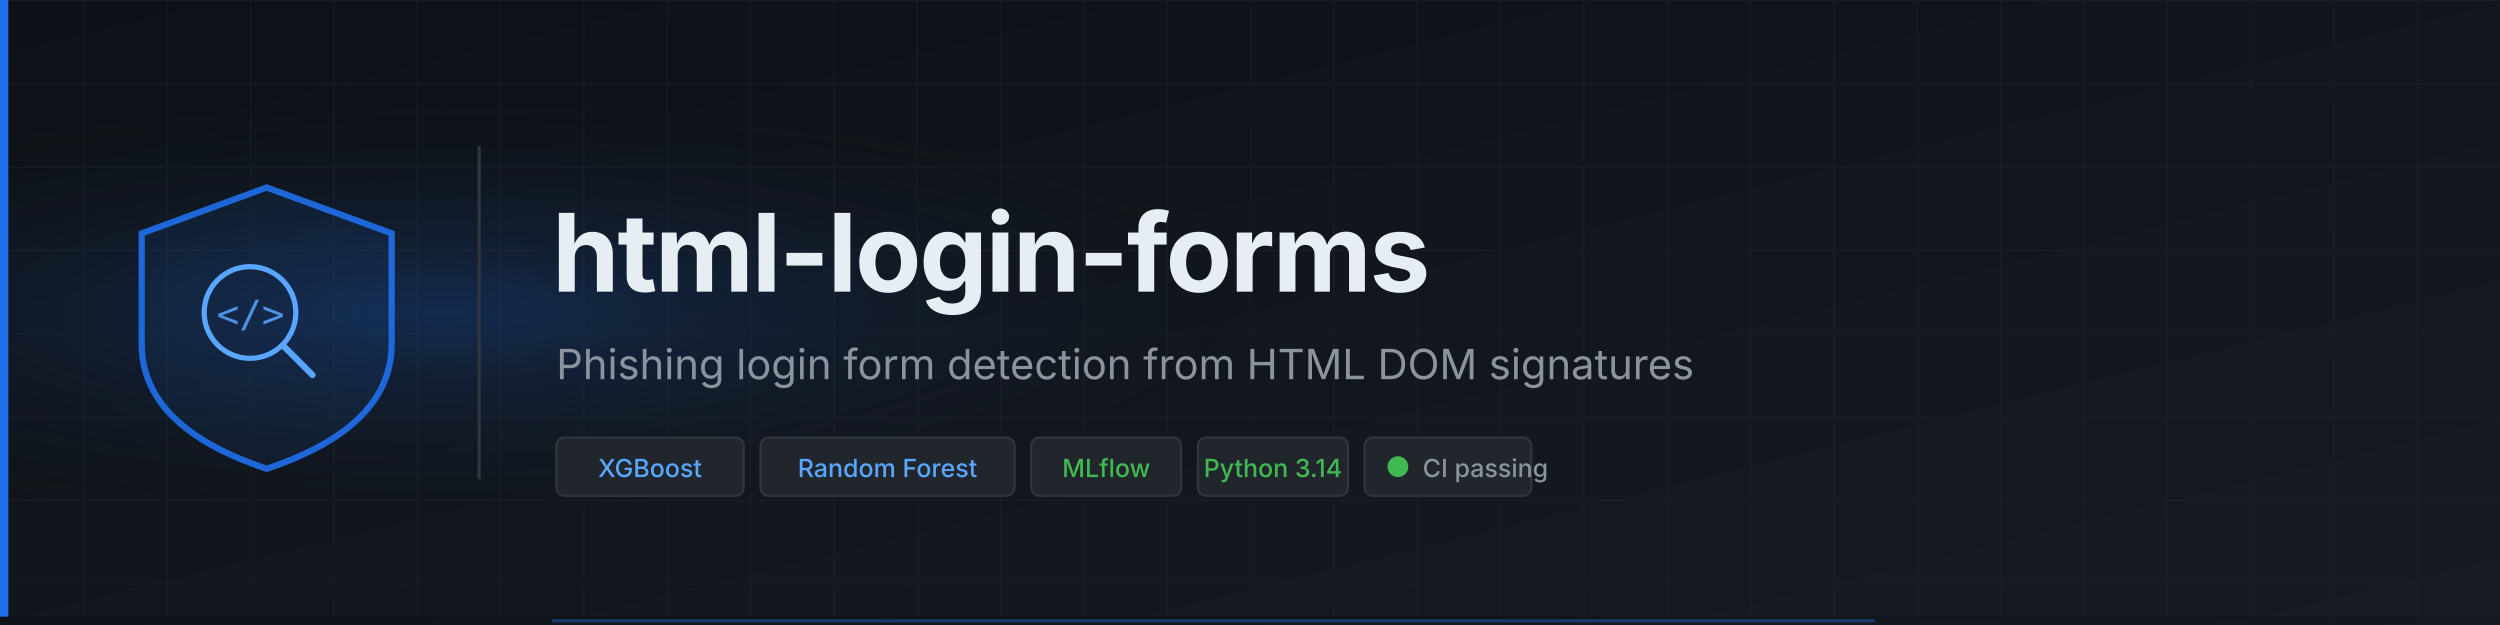
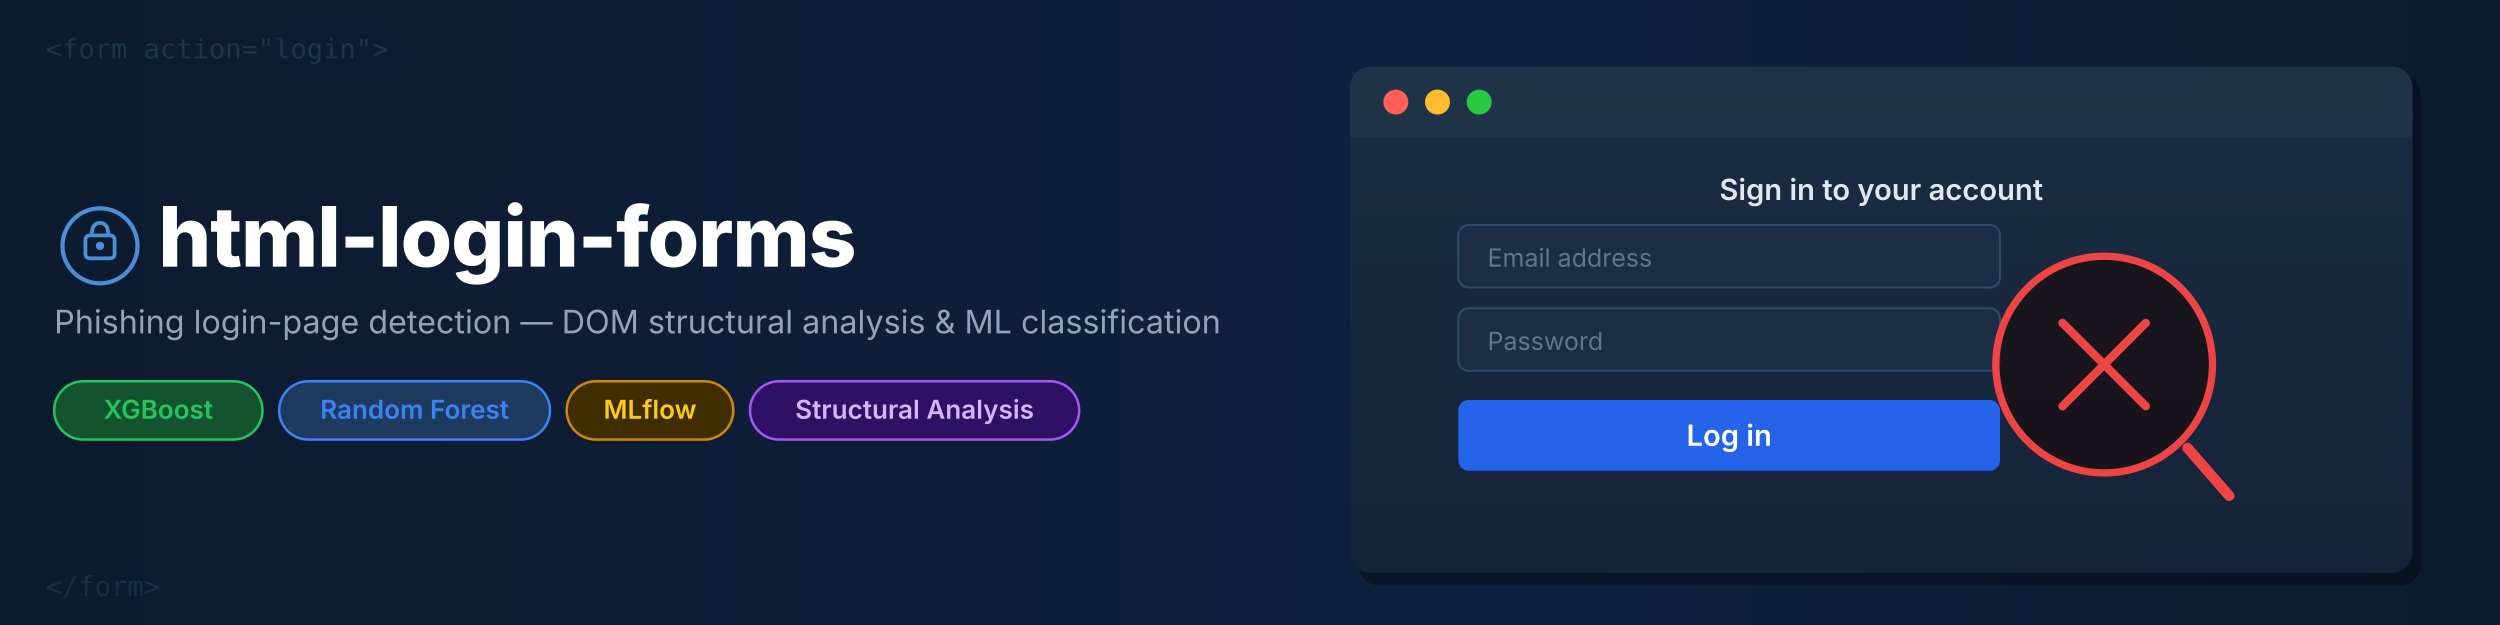
- <svg xmlns="http://www.w3.org/2000/svg" width="1200" height="300" viewBox="0 0 1200 300" role="img" aria-label="html-login-forms project banner">
+ <svg xmlns="http://www.w3.org/2000/svg" width="1200" height="300" viewBox="0 0 1200 300" role="img" aria-label="html-login-forms banner">
  <defs>
-     <linearGradient id="bg" x1="0%" y1="0%" x2="100%" y2="100%">
-       <stop offset="0%" stop-color="#0d1117" />
-       <stop offset="100%" stop-color="#161b22" />
+     <linearGradient id="bg" x1="0%" y1="0%" x2="100%" y2="0%">
+       <stop offset="0%" stop-color="#0d1b2e" />
+       <stop offset="60%" stop-color="#0f2040" />
+       <stop offset="100%" stop-color="#0d1b2e" />
    </linearGradient>
-     <radialGradient id="glow" cx="18%" cy="50%" r="35%">
-       <stop offset="0%" stop-color="#1f6feb" stop-opacity="0.25" />
-       <stop offset="100%" stop-color="#0d1117" stop-opacity="0" />
-     </radialGradient>
-     <pattern id="grid" width="40" height="40" patternUnits="userSpaceOnUse">
-       <path d="M 40 0 L 0 0 0 40" fill="none" stroke="#21262d" stroke-width="0.8" />
-     </pattern>
+     <linearGradient id="winbg" x1="0%" y1="0%" x2="0%" y2="100%">
+       <stop offset="0%" stop-color="#1a2d44" />
+       <stop offset="100%" stop-color="#152338" />
+     </linearGradient>
+     <clipPath id="winclip">
+       <rect x="648" y="30" width="510" height="245" rx="10" />
+     </clipPath>
  </defs>
  <rect width="1200" height="300" fill="url(#bg)" />
-   <rect width="1200" height="300" fill="url(#grid)" opacity="0.6" />
-   <rect width="1200" height="300" fill="url(#glow)" />
-   <rect x="0" y="0" width="4" height="300" fill="#1f6feb" />
-   <g transform="translate(68, 90)">
-     <path d="M60 0 L120 22 L120 75 Q120 115 60 135 Q0 115 0 75 L0 22 Z" fill="none" stroke="#1f6feb" stroke-width="3" opacity="0.9" />
-     <path d="M60 0 L120 22 L120 75 Q120 115 60 135 Q0 115 0 75 L0 22 Z" fill="#1f6feb" opacity="0.08" />
-     <circle cx="52" cy="60" r="22" fill="none" stroke="#58a6ff" stroke-width="2.5" />
-     <line x1="68" y1="76" x2="82" y2="90" stroke="#58a6ff" stroke-width="3" stroke-linecap="round" />
-     <text x="36" y="67" font-family="monospace" font-size="18" fill="#58a6ff" opacity="0.85">&lt;/&gt;</text>
-   </g>
-   <line x1="230" y1="70" x2="230" y2="230" stroke="#30363d" stroke-width="1.5" />
-   <text x="265" y="140" font-family="-apple-system, BlinkMacSystemFont, 'Segoe UI', monospace" font-size="52" font-weight="700" letter-spacing="-1" fill="#e6edf3">html-login-forms</text>
-   <text x="267" y="182" font-family="-apple-system, BlinkMacSystemFont, 'Segoe UI', sans-serif" font-size="20" font-weight="400" fill="#8b949e">Phishing login form detection from HTML DOM signatures</text>
-   <g transform="translate(267, 210)">
-     <rect x="0" y="0" width="90" height="28" rx="4" fill="#21262d" stroke="#30363d" stroke-width="1" />
-     <text x="45" y="19" text-anchor="middle" font-family="-apple-system, BlinkMacSystemFont, 'Segoe UI', sans-serif" font-size="12" font-weight="500" fill="#58a6ff">XGBoost</text>
-     <rect x="98" y="0" width="122" height="28" rx="4" fill="#21262d" stroke="#30363d" stroke-width="1" />
-     <text x="159" y="19" text-anchor="middle" font-family="-apple-system, BlinkMacSystemFont, 'Segoe UI', sans-serif" font-size="12" font-weight="500" fill="#58a6ff">Random Forest</text>
-     <rect x="228" y="0" width="72" height="28" rx="4" fill="#21262d" stroke="#30363d" stroke-width="1" />
-     <text x="264" y="19" text-anchor="middle" font-family="-apple-system, BlinkMacSystemFont, 'Segoe UI', sans-serif" font-size="12" font-weight="500" fill="#3fb950">MLflow</text>
-     <rect x="308" y="0" width="72" height="28" rx="4" fill="#21262d" stroke="#30363d" stroke-width="1" />
-     <text x="344" y="19" text-anchor="middle" font-family="-apple-system, BlinkMacSystemFont, 'Segoe UI', sans-serif" font-size="12" font-weight="500" fill="#3fb950">Python 3.14</text>
-     <rect x="388" y="0" width="80" height="28" rx="4" fill="#21262d" stroke="#30363d" stroke-width="1" />
-     <circle cx="404" cy="14" r="5" fill="#3fb950" />
-     <text x="446" y="19" text-anchor="middle" font-family="-apple-system, BlinkMacSystemFont, 'Segoe UI', sans-serif" font-size="12" font-weight="500" fill="#8b949e">CI passing</text>
-   </g>
-   <rect x="0" y="296" width="1200" height="4" fill="url(#bg)" />
-   <line x1="265" y1="298" x2="900" y2="298" stroke="#1f6feb" stroke-width="1.5" opacity="0.4" />
+   <text x="22" y="28" font-family="monospace" font-size="13" fill="#4a7fa5" opacity="0.25">&lt;form action="login"&gt;</text>
+   <text x="22" y="286" font-family="monospace" font-size="13" fill="#4a7fa5" opacity="0.20">&lt;/form&gt;</text>
+   <circle cx="48" cy="118" r="18" fill="none" stroke="#4a90d9" stroke-width="2" />
+   <rect x="41" y="113" width="14" height="11" rx="2" fill="none" stroke="#4a90d9" stroke-width="1.8" />
+   <path d="M44 113 Q44 107 48 107 Q52 107 52 113" fill="none" stroke="#4a90d9" stroke-width="1.8" />
+   <circle cx="48" cy="118" r="2" fill="#4a90d9" />
+   <text x="76" y="128" font-family="-apple-system, BlinkMacSystemFont, 'Segoe UI', sans-serif" font-size="40" font-weight="800" fill="#ffffff" letter-spacing="-0.5">html-login-forms</text>
+   <text x="26" y="160" font-family="-apple-system, BlinkMacSystemFont, 'Segoe UI', sans-serif" font-size="15.5" fill="#94a3b8">Phishing login-page detection — DOM structural analysis &amp; ML classification</text>
+   <rect x="26" y="183" width="100" height="28" rx="14" fill="#14532d" stroke="#22c55e" stroke-width="1.2" />
+   <text x="76" y="201" text-anchor="middle" font-family="-apple-system, BlinkMacSystemFont, 'Segoe UI', sans-serif" font-size="12.5" font-weight="600" fill="#22c55e">XGBoost</text>
+   <rect x="134" y="183" width="130" height="28" rx="14" fill="#1e3a5f" stroke="#3b82f6" stroke-width="1.2" />
+   <text x="199" y="201" text-anchor="middle" font-family="-apple-system, BlinkMacSystemFont, 'Segoe UI', sans-serif" font-size="12.5" font-weight="600" fill="#3b82f6">Random Forest</text>
+   <rect x="272" y="183" width="80" height="28" rx="14" fill="#3f2d00" stroke="#ca8a04" stroke-width="1.2" />
+   <text x="312" y="201" text-anchor="middle" font-family="-apple-system, BlinkMacSystemFont, 'Segoe UI', sans-serif" font-size="12.5" font-weight="600" fill="#facc15">MLflow</text>
+   <rect x="360" y="183" width="158" height="28" rx="14" fill="#2e1065" stroke="#a855f7" stroke-width="1.2" />
+   <text x="439" y="201" text-anchor="middle" font-family="-apple-system, BlinkMacSystemFont, 'Segoe UI', sans-serif" font-size="12.5" font-weight="600" fill="#d8b4fe">Structural Analysis</text>
+   <rect x="652" y="36" width="510" height="245" rx="10" fill="#000000" opacity="0.35" />
+   <rect x="648" y="32" width="510" height="245" rx="10" fill="url(#winbg)" clip-path="url(#winclip)" />
+   <rect x="648" y="32" width="510" height="34" rx="10" fill="#1e3248" />
+   <rect x="648" y="52" width="510" height="14" fill="#1e3248" />
+   <circle cx="670" cy="49" r="6" fill="#ff5f57" />
+   <circle cx="690" cy="49" r="6" fill="#febc2e" />
+   <circle cx="710" cy="49" r="6" fill="#28c840" />
+   <text x="903" y="96" text-anchor="middle" font-family="-apple-system, BlinkMacSystemFont, 'Segoe UI', sans-serif" font-size="14" font-weight="600" fill="#e2e8f0">Sign in to your account</text>
+   <rect x="700" y="108" width="260" height="30" rx="5" fill="#1a2d44" stroke="#2d4a6a" stroke-width="1" />
+   <text x="714" y="128" font-family="-apple-system, BlinkMacSystemFont, 'Segoe UI', sans-serif" font-size="12" fill="#64748b">Email address</text>
+   <rect x="700" y="148" width="260" height="30" rx="5" fill="#1a2d44" stroke="#2d4a6a" stroke-width="1" />
+   <text x="714" y="168" font-family="-apple-system, BlinkMacSystemFont, 'Segoe UI', sans-serif" font-size="12" fill="#64748b">Password</text>
+   <rect x="700" y="192" width="260" height="34" rx="5" fill="#2563eb" />
+   <text x="830" y="214" text-anchor="middle" font-family="-apple-system, BlinkMacSystemFont, 'Segoe UI', sans-serif" font-size="14" font-weight="600" fill="#ffffff">Log in</text>
+   <circle cx="1010" cy="175" r="52" fill="#1a0a0a" opacity="0.65" />
+   <circle cx="1010" cy="175" r="52" fill="none" stroke="#ef4444" stroke-width="3.5" />
+   <line x1="990" y1="155" x2="1030" y2="195" stroke="#ef4444" stroke-width="4" stroke-linecap="round" />
+   <line x1="1030" y1="155" x2="990" y2="195" stroke="#ef4444" stroke-width="4" stroke-linecap="round" />
+   <line x1="1050" y1="215" x2="1070" y2="238" stroke="#ef4444" stroke-width="5" stroke-linecap="round" />
</svg>
